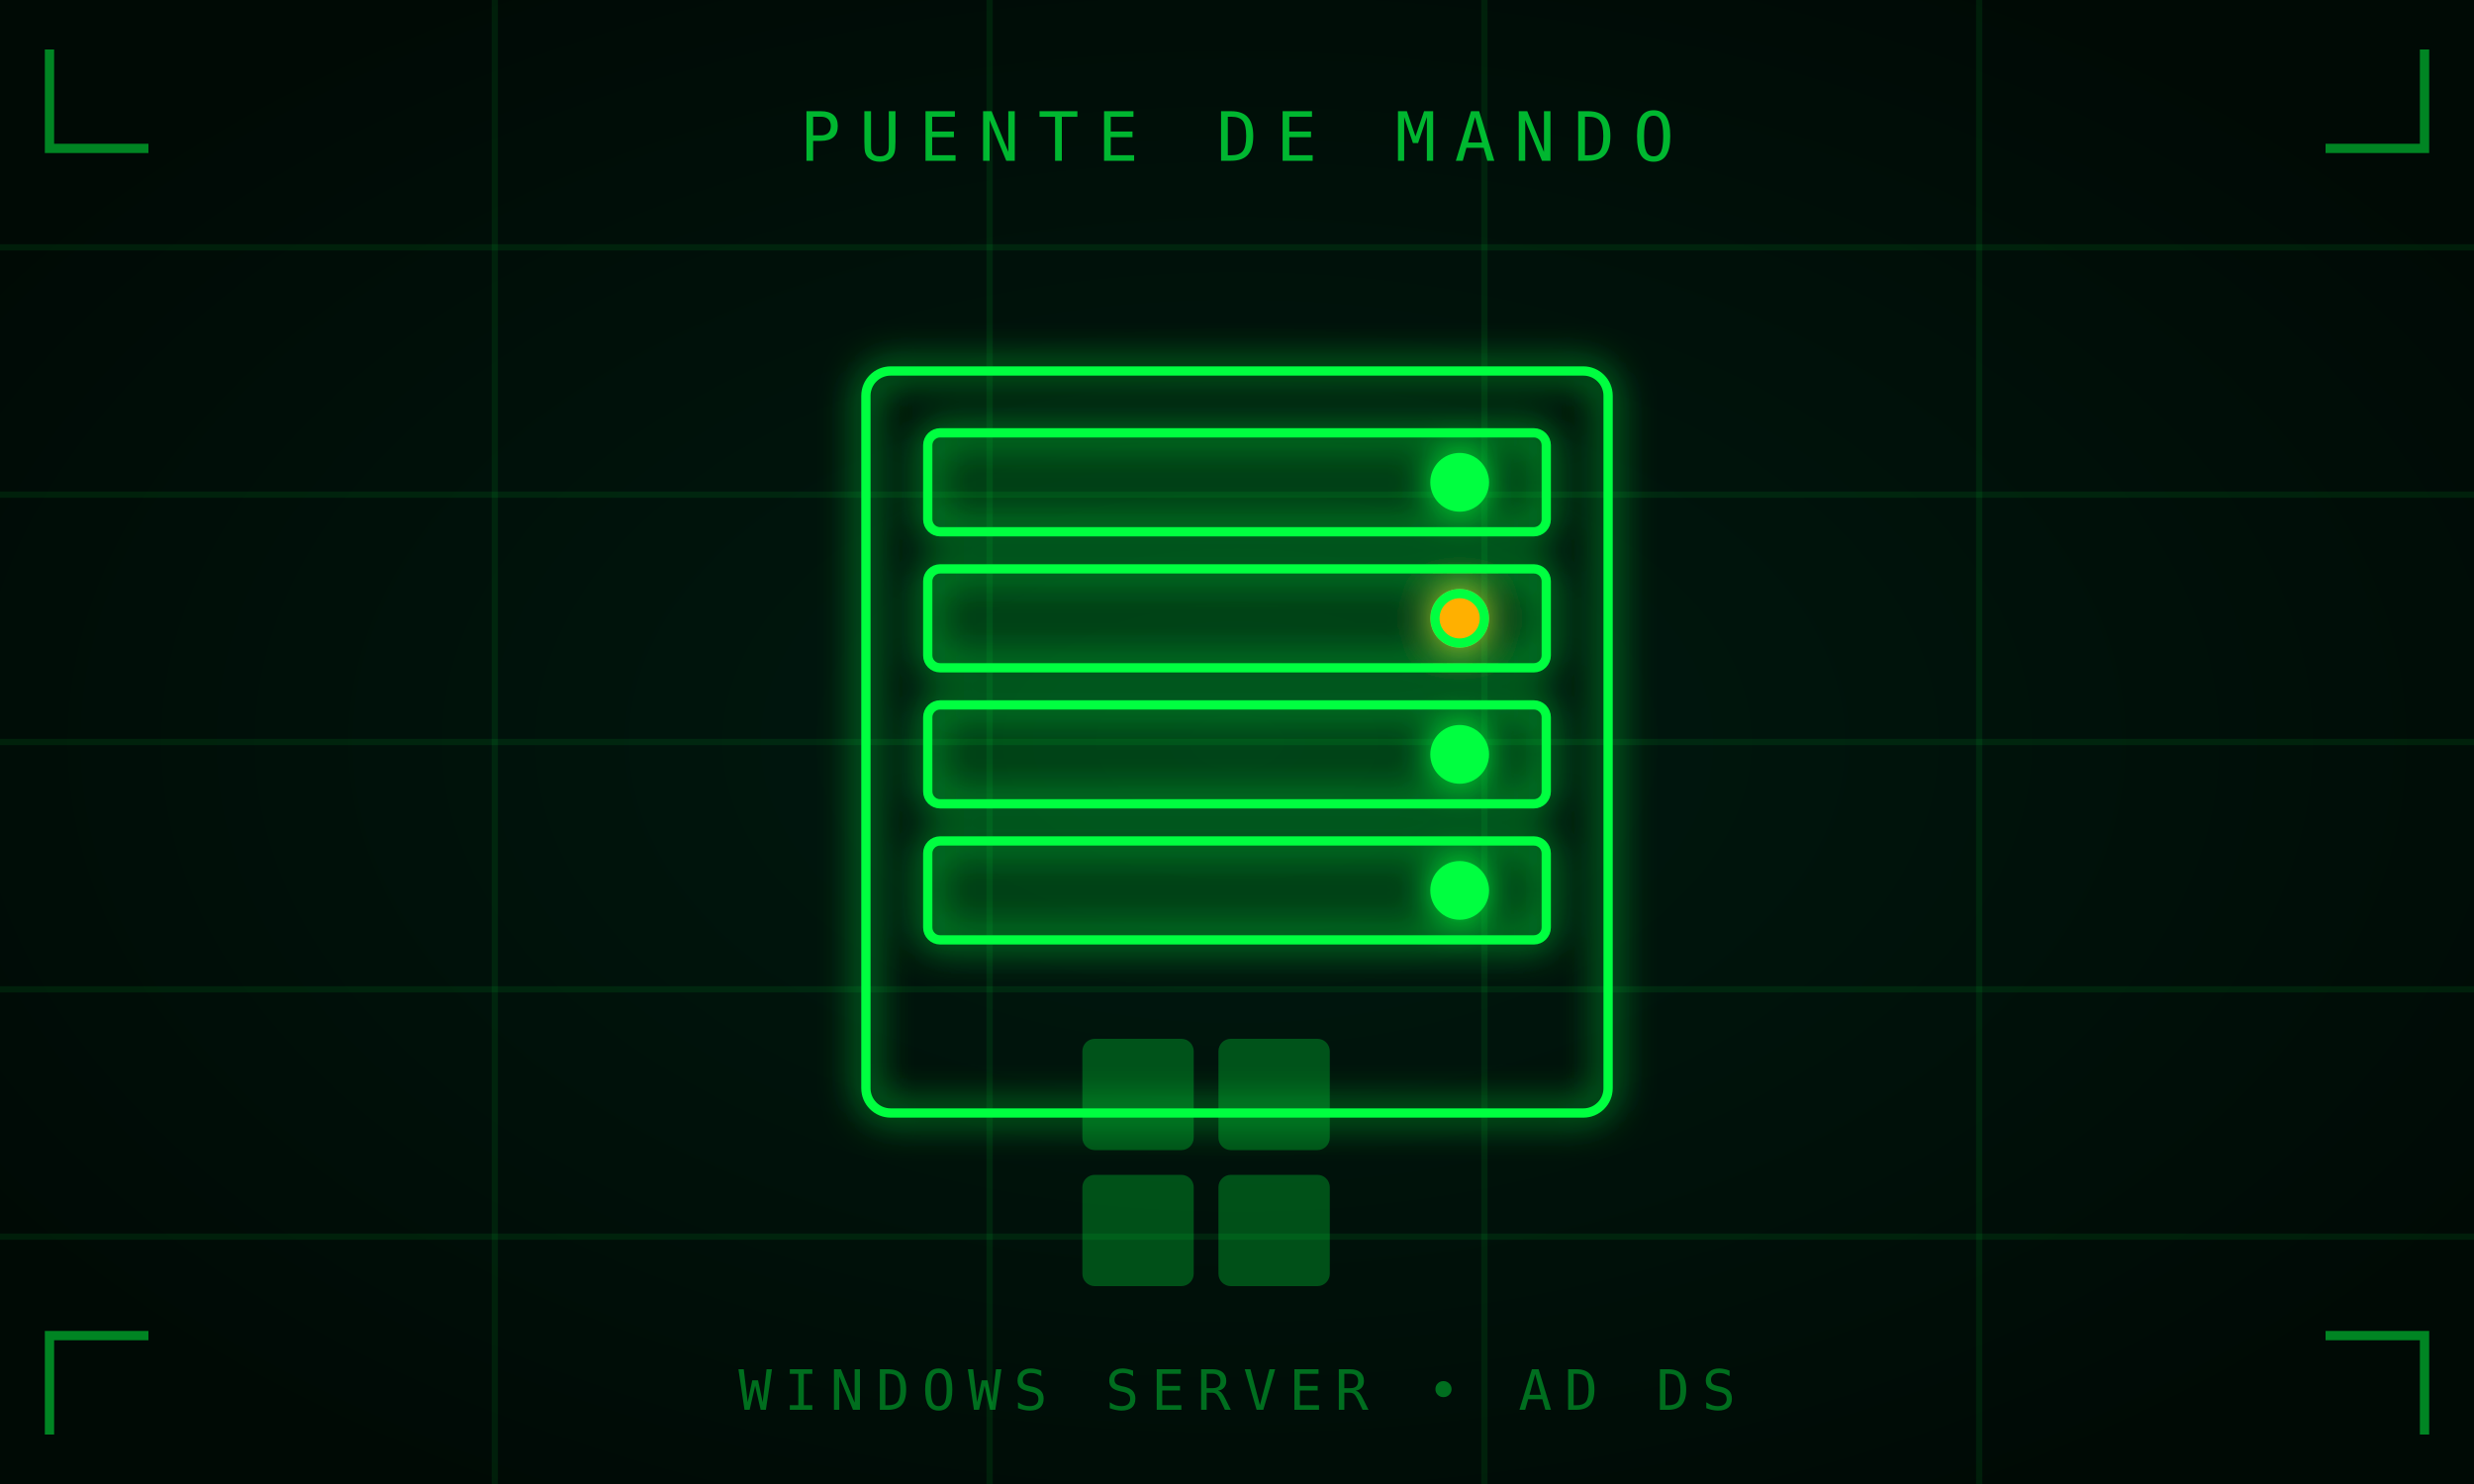
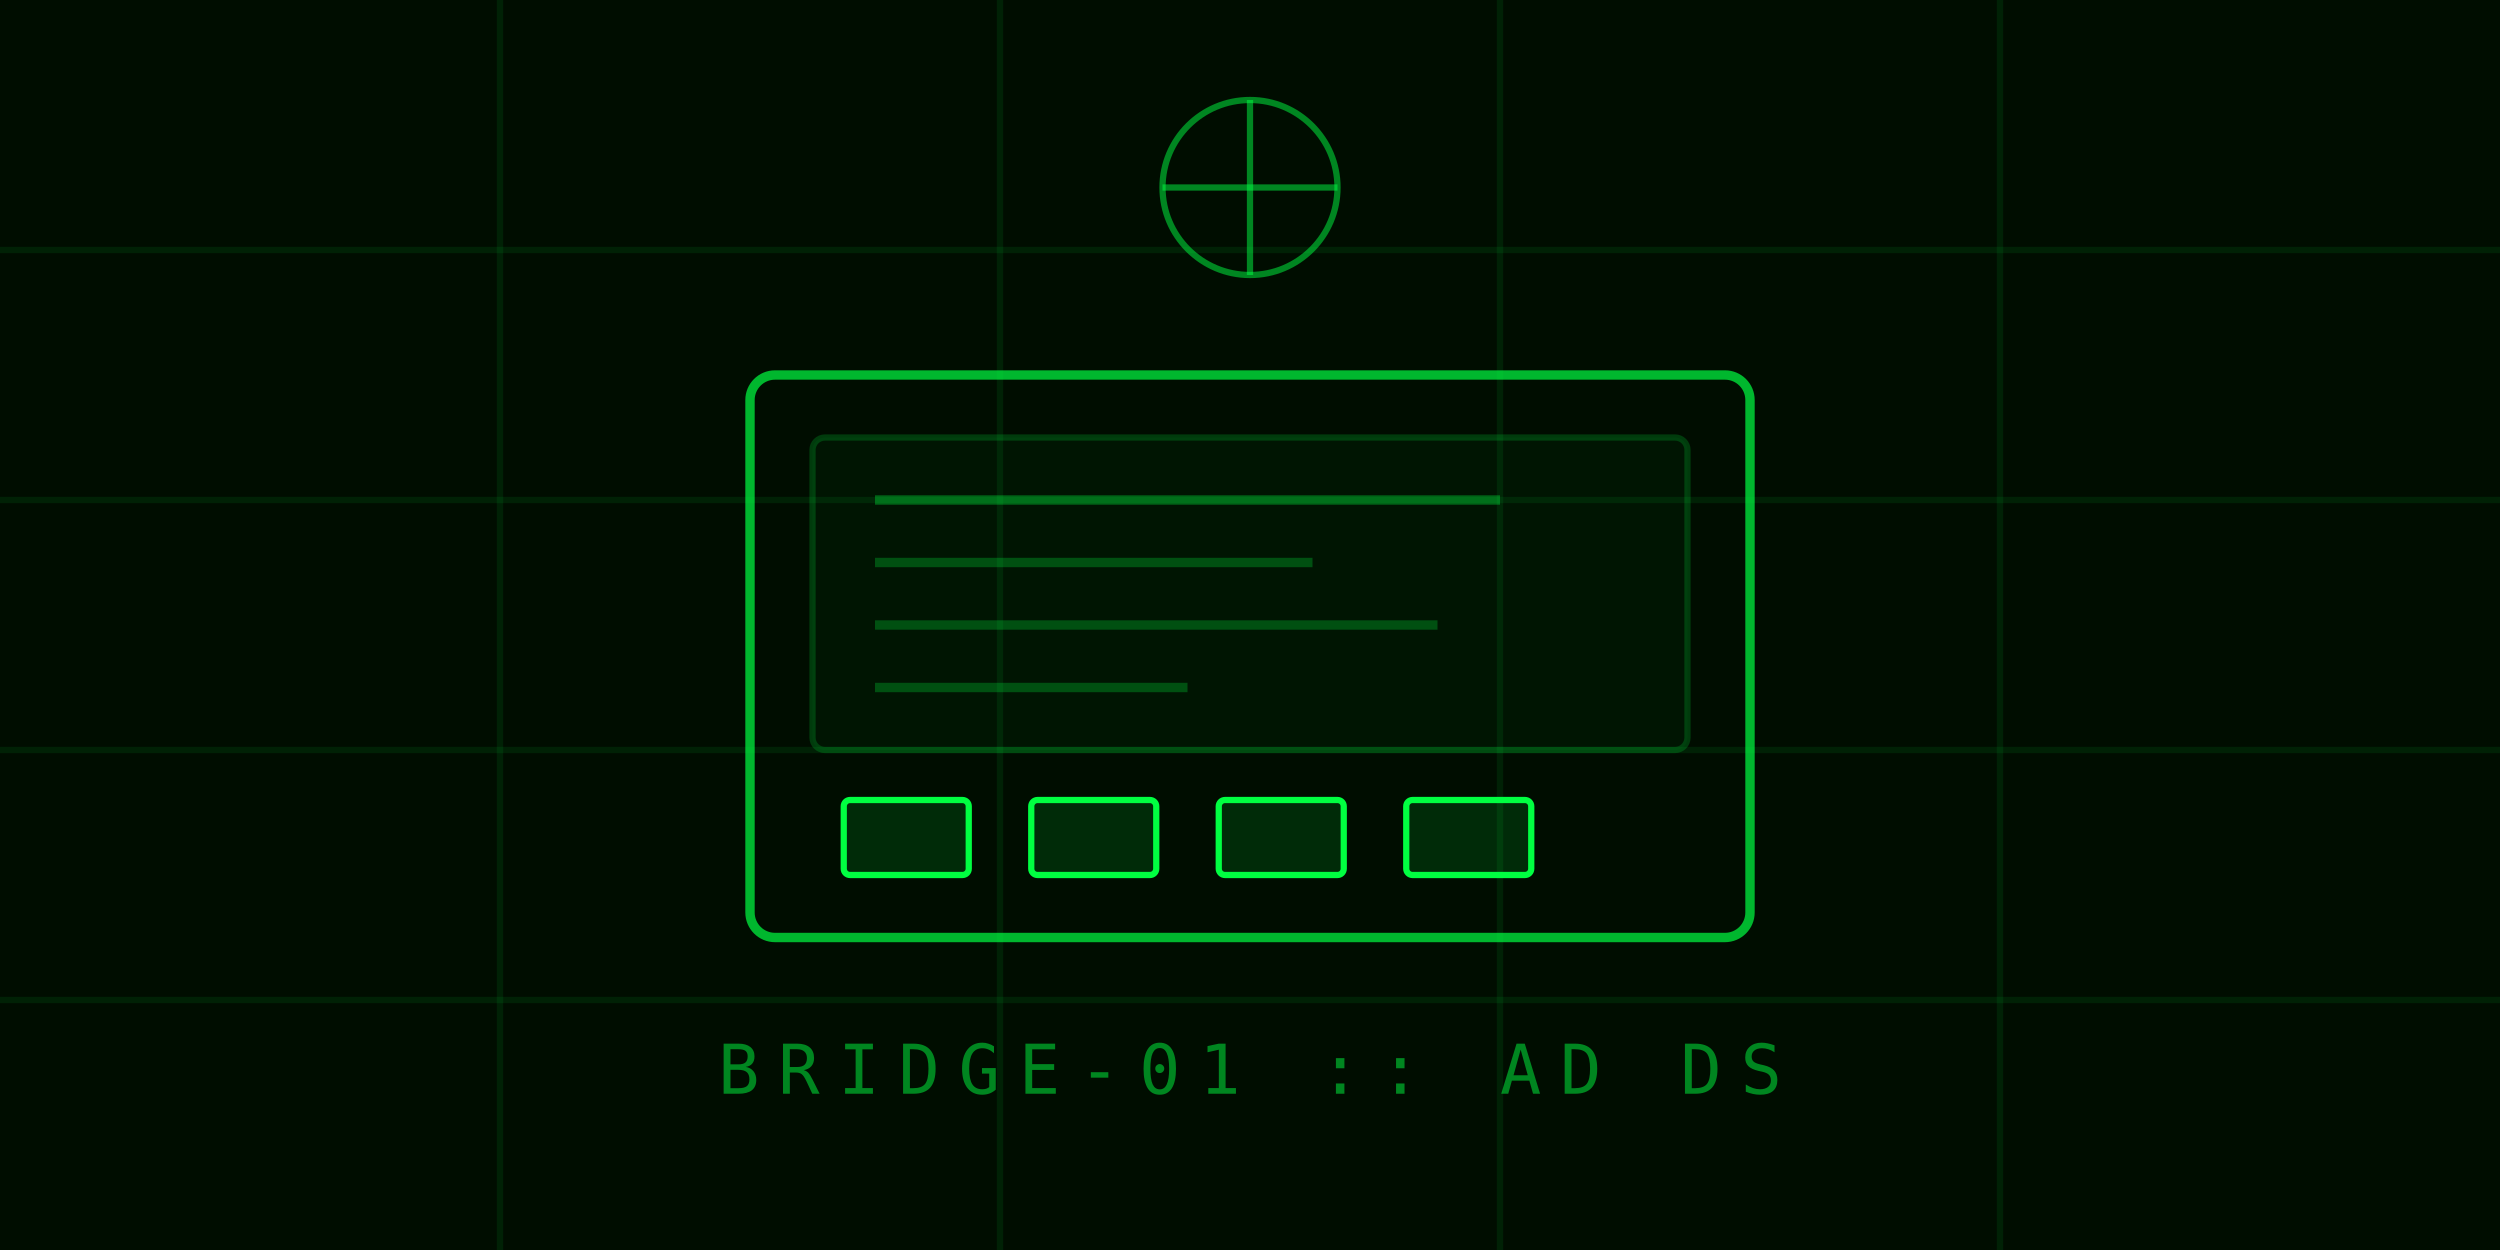
- <svg xmlns="http://www.w3.org/2000/svg" viewBox="0 0 400 240" width="400" height="240">
-   <defs>
-     <radialGradient id="bg" cx="50%" cy="50%" r="60%">
-       <stop offset="0%" stop-color="#001a10" />
-       <stop offset="100%" stop-color="#000a05" />
-     </radialGradient>
-     <filter id="glow">
-       <feGaussianBlur stdDeviation="3" result="blur" />
-       <feMerge>
-         <feMergeNode in="blur" />
-         <feMergeNode in="SourceGraphic" />
-       </feMerge>
-     </filter>
-   </defs>
-   <rect width="400" height="240" fill="url(#bg)" />
-   <g stroke="#00ff4115" stroke-width="1">
-     <line x1="0" y1="40" x2="400" y2="40" />
-     <line x1="0" y1="80" x2="400" y2="80" />
-     <line x1="0" y1="120" x2="400" y2="120" />
-     <line x1="0" y1="160" x2="400" y2="160" />
-     <line x1="0" y1="200" x2="400" y2="200" />
-     <line x1="80" y1="0" x2="80" y2="240" />
-     <line x1="160" y1="0" x2="160" y2="240" />
-     <line x1="240" y1="0" x2="240" y2="240" />
-     <line x1="320" y1="0" x2="320" y2="240" />
-   </g>
-   <g filter="url(#glow)" fill="none" stroke="#00ff41" stroke-width="1.5">
-     <rect x="140" y="60" width="120" height="120" rx="4" />
-     <rect x="150" y="70" width="100" height="16" rx="2" fill="#00ff4118" />
-     <rect x="150" y="92" width="100" height="16" rx="2" fill="#00ff4118" />
-     <rect x="150" y="114" width="100" height="16" rx="2" fill="#00ff4118" />
-     <rect x="150" y="136" width="100" height="16" rx="2" fill="#00ff4118" />
-     <circle cx="236" cy="78" r="4" fill="#00ff41" />
-     <circle cx="236" cy="100" r="4" fill="#ffb000" />
-     <circle cx="236" cy="122" r="4" fill="#00ff41" />
-     <circle cx="236" cy="144" r="4" fill="#00ff41" />
-   </g>
-   <g fill="#00ff4144" transform="translate(175,168)">
-     <rect x="0" y="0" width="18" height="18" rx="2" />
-     <rect x="22" y="0" width="18" height="18" rx="2" />
-     <rect x="0" y="22" width="18" height="18" rx="2" />
-     <rect x="22" y="22" width="18" height="18" rx="2" />
-   </g>
-   <text x="200" y="26" text-anchor="middle" fill="#00ff41" font-family="monospace" font-size="11" letter-spacing="3" opacity="0.7">PUENTE DE MANDO</text>
-   <text x="200" y="228" text-anchor="middle" fill="#00ff4166" font-family="monospace" font-size="9" letter-spacing="2">WINDOWS SERVER • AD DS</text>
-   <g stroke="#00ff41" stroke-width="1.5" fill="none" opacity="0.5">
-     <polyline points="8,8 8,24 24,24" />
-     <polyline points="392,8 392,24 376,24" />
-     <polyline points="8,232 8,216 24,216" />
-     <polyline points="392,232 392,216 376,216" />
-   </g>
+ <svg xmlns="http://www.w3.org/2000/svg" viewBox="0 0 400 200" width="400" height="200">
+   <rect width="400" height="200" fill="#000d00" />
+   <line x1="0" y1="40" x2="400" y2="40" stroke="#00ff4115" stroke-width="1" />
+   <line x1="0" y1="80" x2="400" y2="80" stroke="#00ff4115" stroke-width="1" />
+   <line x1="0" y1="120" x2="400" y2="120" stroke="#00ff4115" stroke-width="1" />
+   <line x1="0" y1="160" x2="400" y2="160" stroke="#00ff4115" stroke-width="1" />
+   <line x1="80" y1="0" x2="80" y2="200" stroke="#00ff4115" stroke-width="1" />
+   <line x1="160" y1="0" x2="160" y2="200" stroke="#00ff4115" stroke-width="1" />
+   <line x1="240" y1="0" x2="240" y2="200" stroke="#00ff4115" stroke-width="1" />
+   <line x1="320" y1="0" x2="320" y2="200" stroke="#00ff4115" stroke-width="1" />
+   <rect x="120" y="60" width="160" height="90" rx="4" fill="none" stroke="#00ff41" stroke-width="1.5" opacity="0.7" />
+   <rect x="130" y="70" width="140" height="50" rx="2" fill="#00ff4108" stroke="#00ff4130" stroke-width="1" />
+   <line x1="140" y1="80" x2="240" y2="80" stroke="#00ff4155" stroke-width="1.5" />
+   <line x1="140" y1="90" x2="210" y2="90" stroke="#00ff4140" stroke-width="1.5" />
+   <line x1="140" y1="100" x2="230" y2="100" stroke="#00ff4140" stroke-width="1.5" />
+   <line x1="140" y1="110" x2="190" y2="110" stroke="#00ff4140" stroke-width="1.5" />
+   <rect x="135" y="128" width="20" height="12" rx="1" fill="#00ff4120" stroke="#00ff41" stroke-width="1" />
+   <rect x="165" y="128" width="20" height="12" rx="1" fill="#00ff4120" stroke="#00ff41" stroke-width="1" />
+   <rect x="195" y="128" width="20" height="12" rx="1" fill="#00ff4120" stroke="#00ff41" stroke-width="1" />
+   <rect x="225" y="128" width="20" height="12" rx="1" fill="#00ff4120" stroke="#00ff41" stroke-width="1" />
+   <circle cx="200" cy="30" r="14" fill="none" stroke="#00ff41" stroke-width="1" opacity="0.5" />
+   <line x1="200" y1="16" x2="200" y2="44" stroke="#00ff41" stroke-width="1" opacity="0.5" />
+   <line x1="186" y1="30" x2="214" y2="30" stroke="#00ff41" stroke-width="1" opacity="0.5" />
+   <text x="200" y="175" text-anchor="middle" font-family="monospace" font-size="11" fill="#00ff4180" letter-spacing="3">BRIDGE-01 :: AD DS</text>
</svg>
